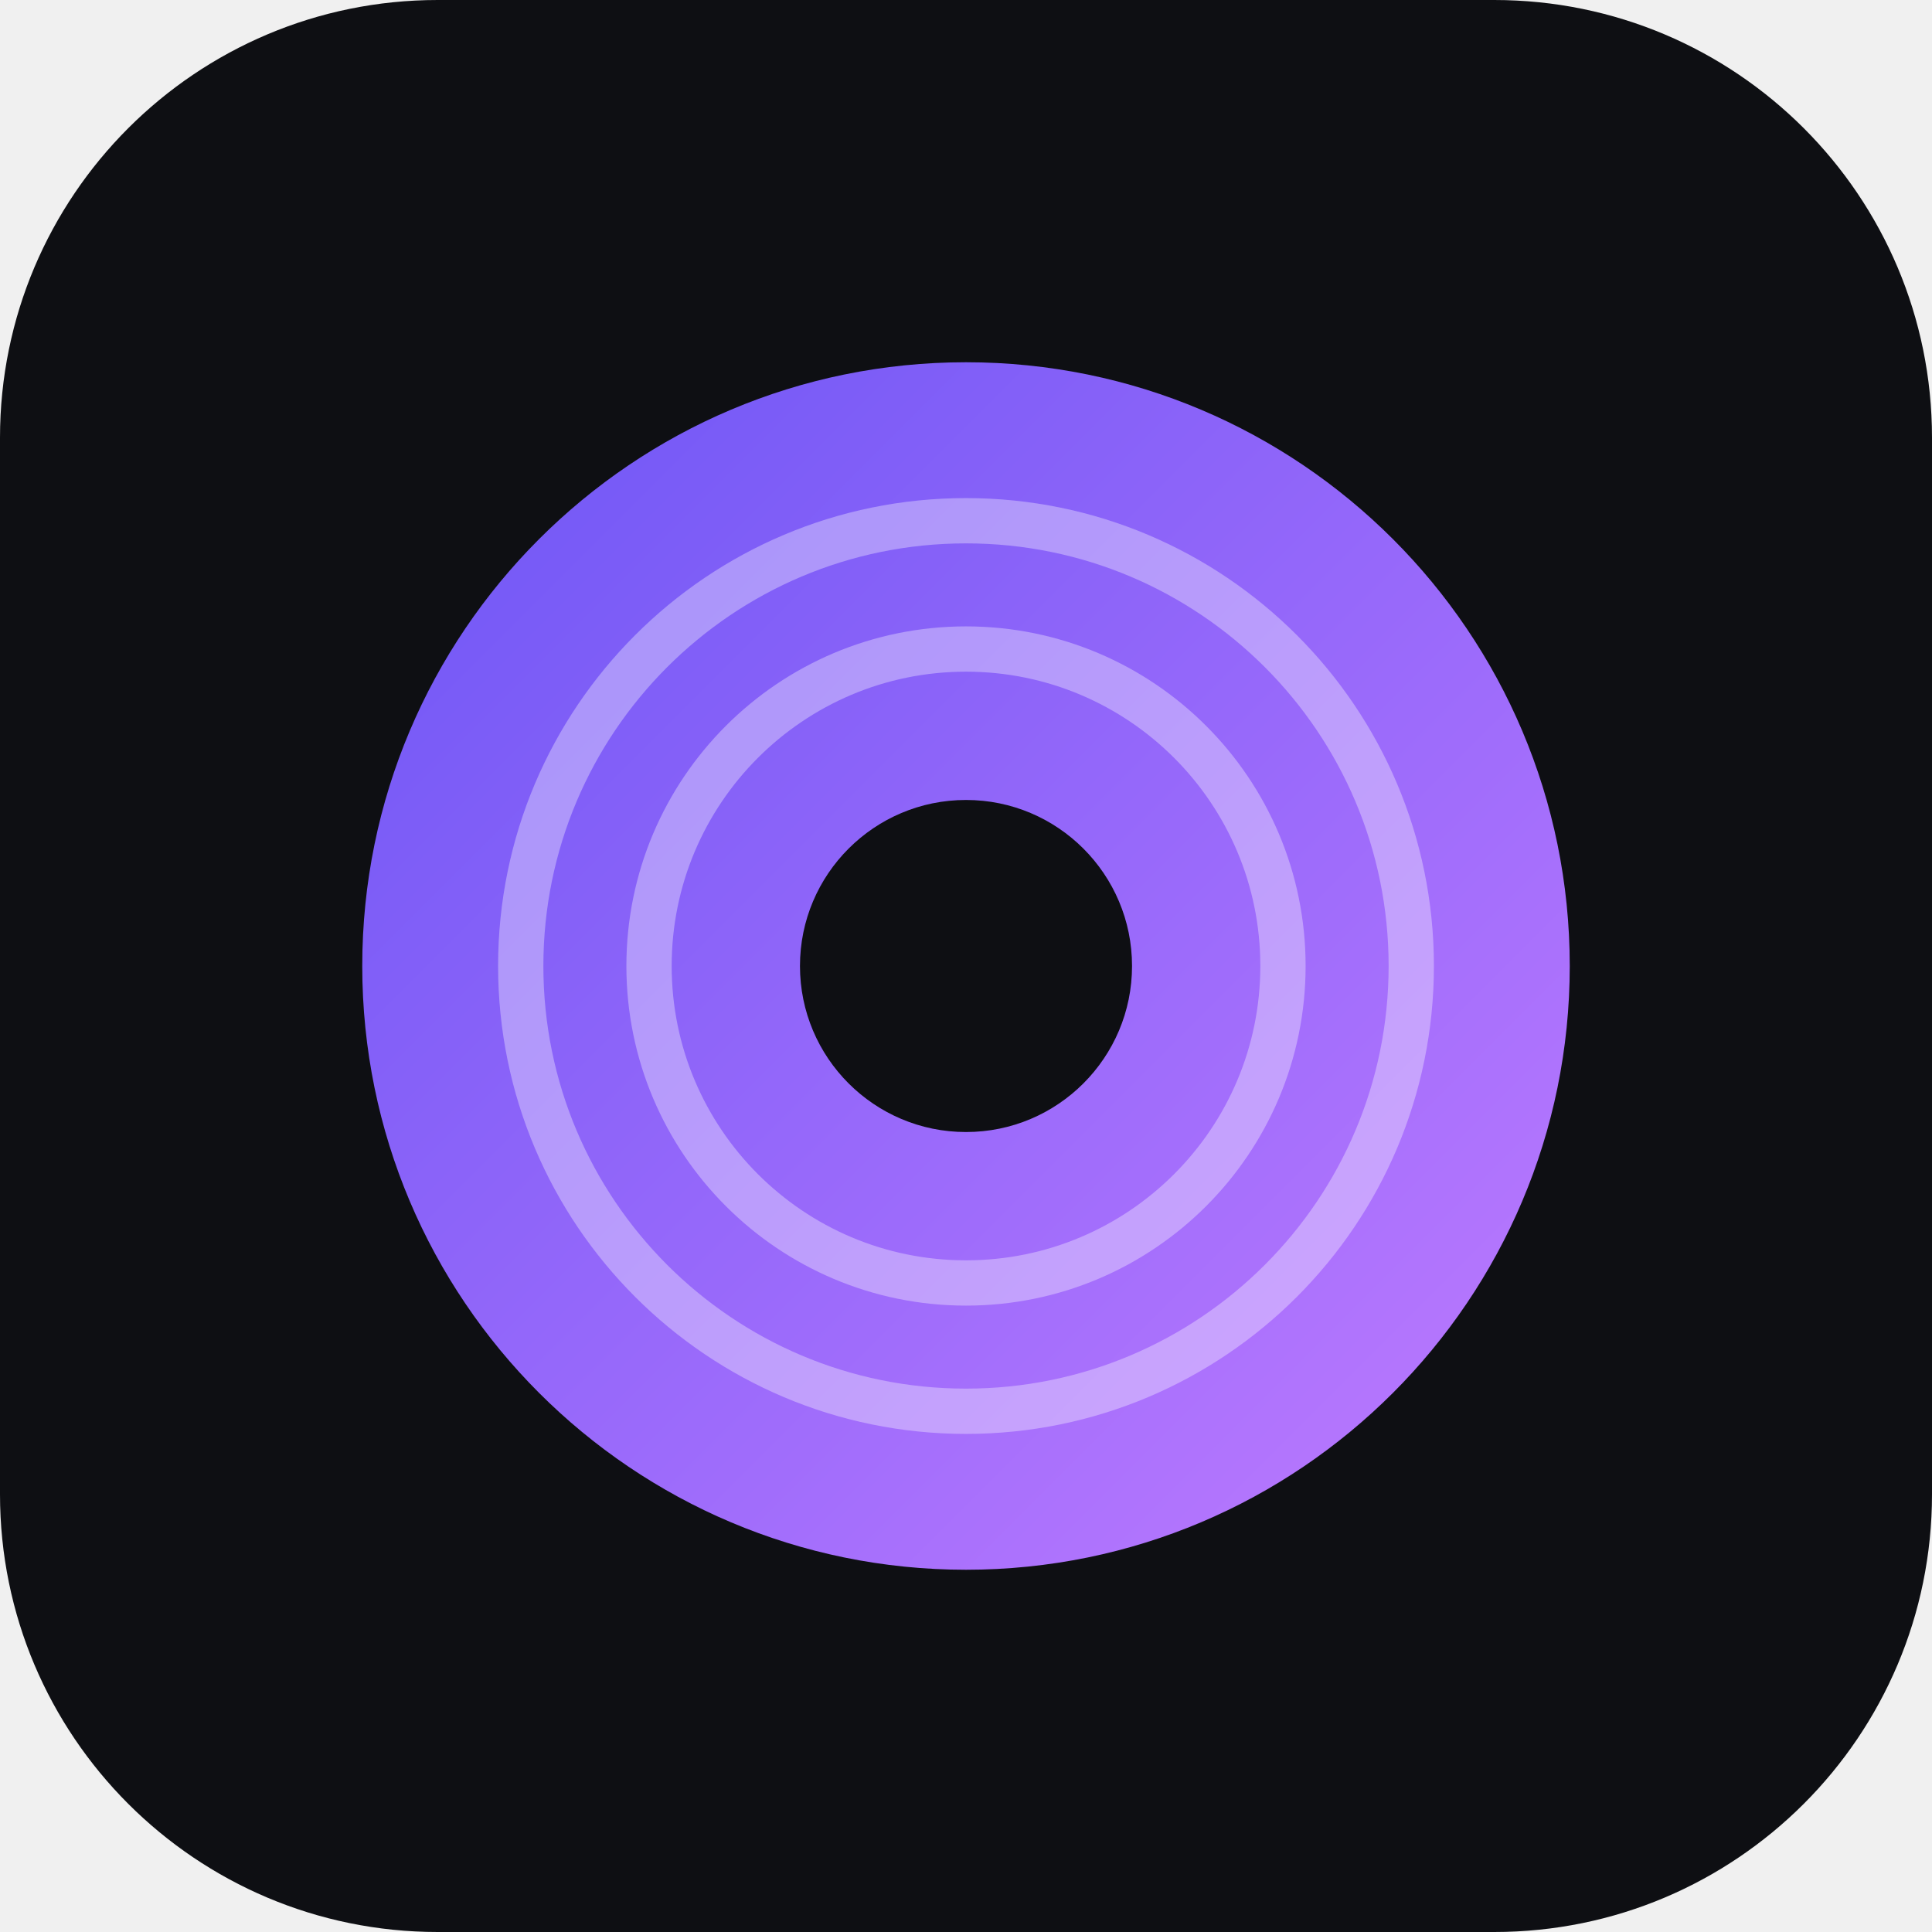
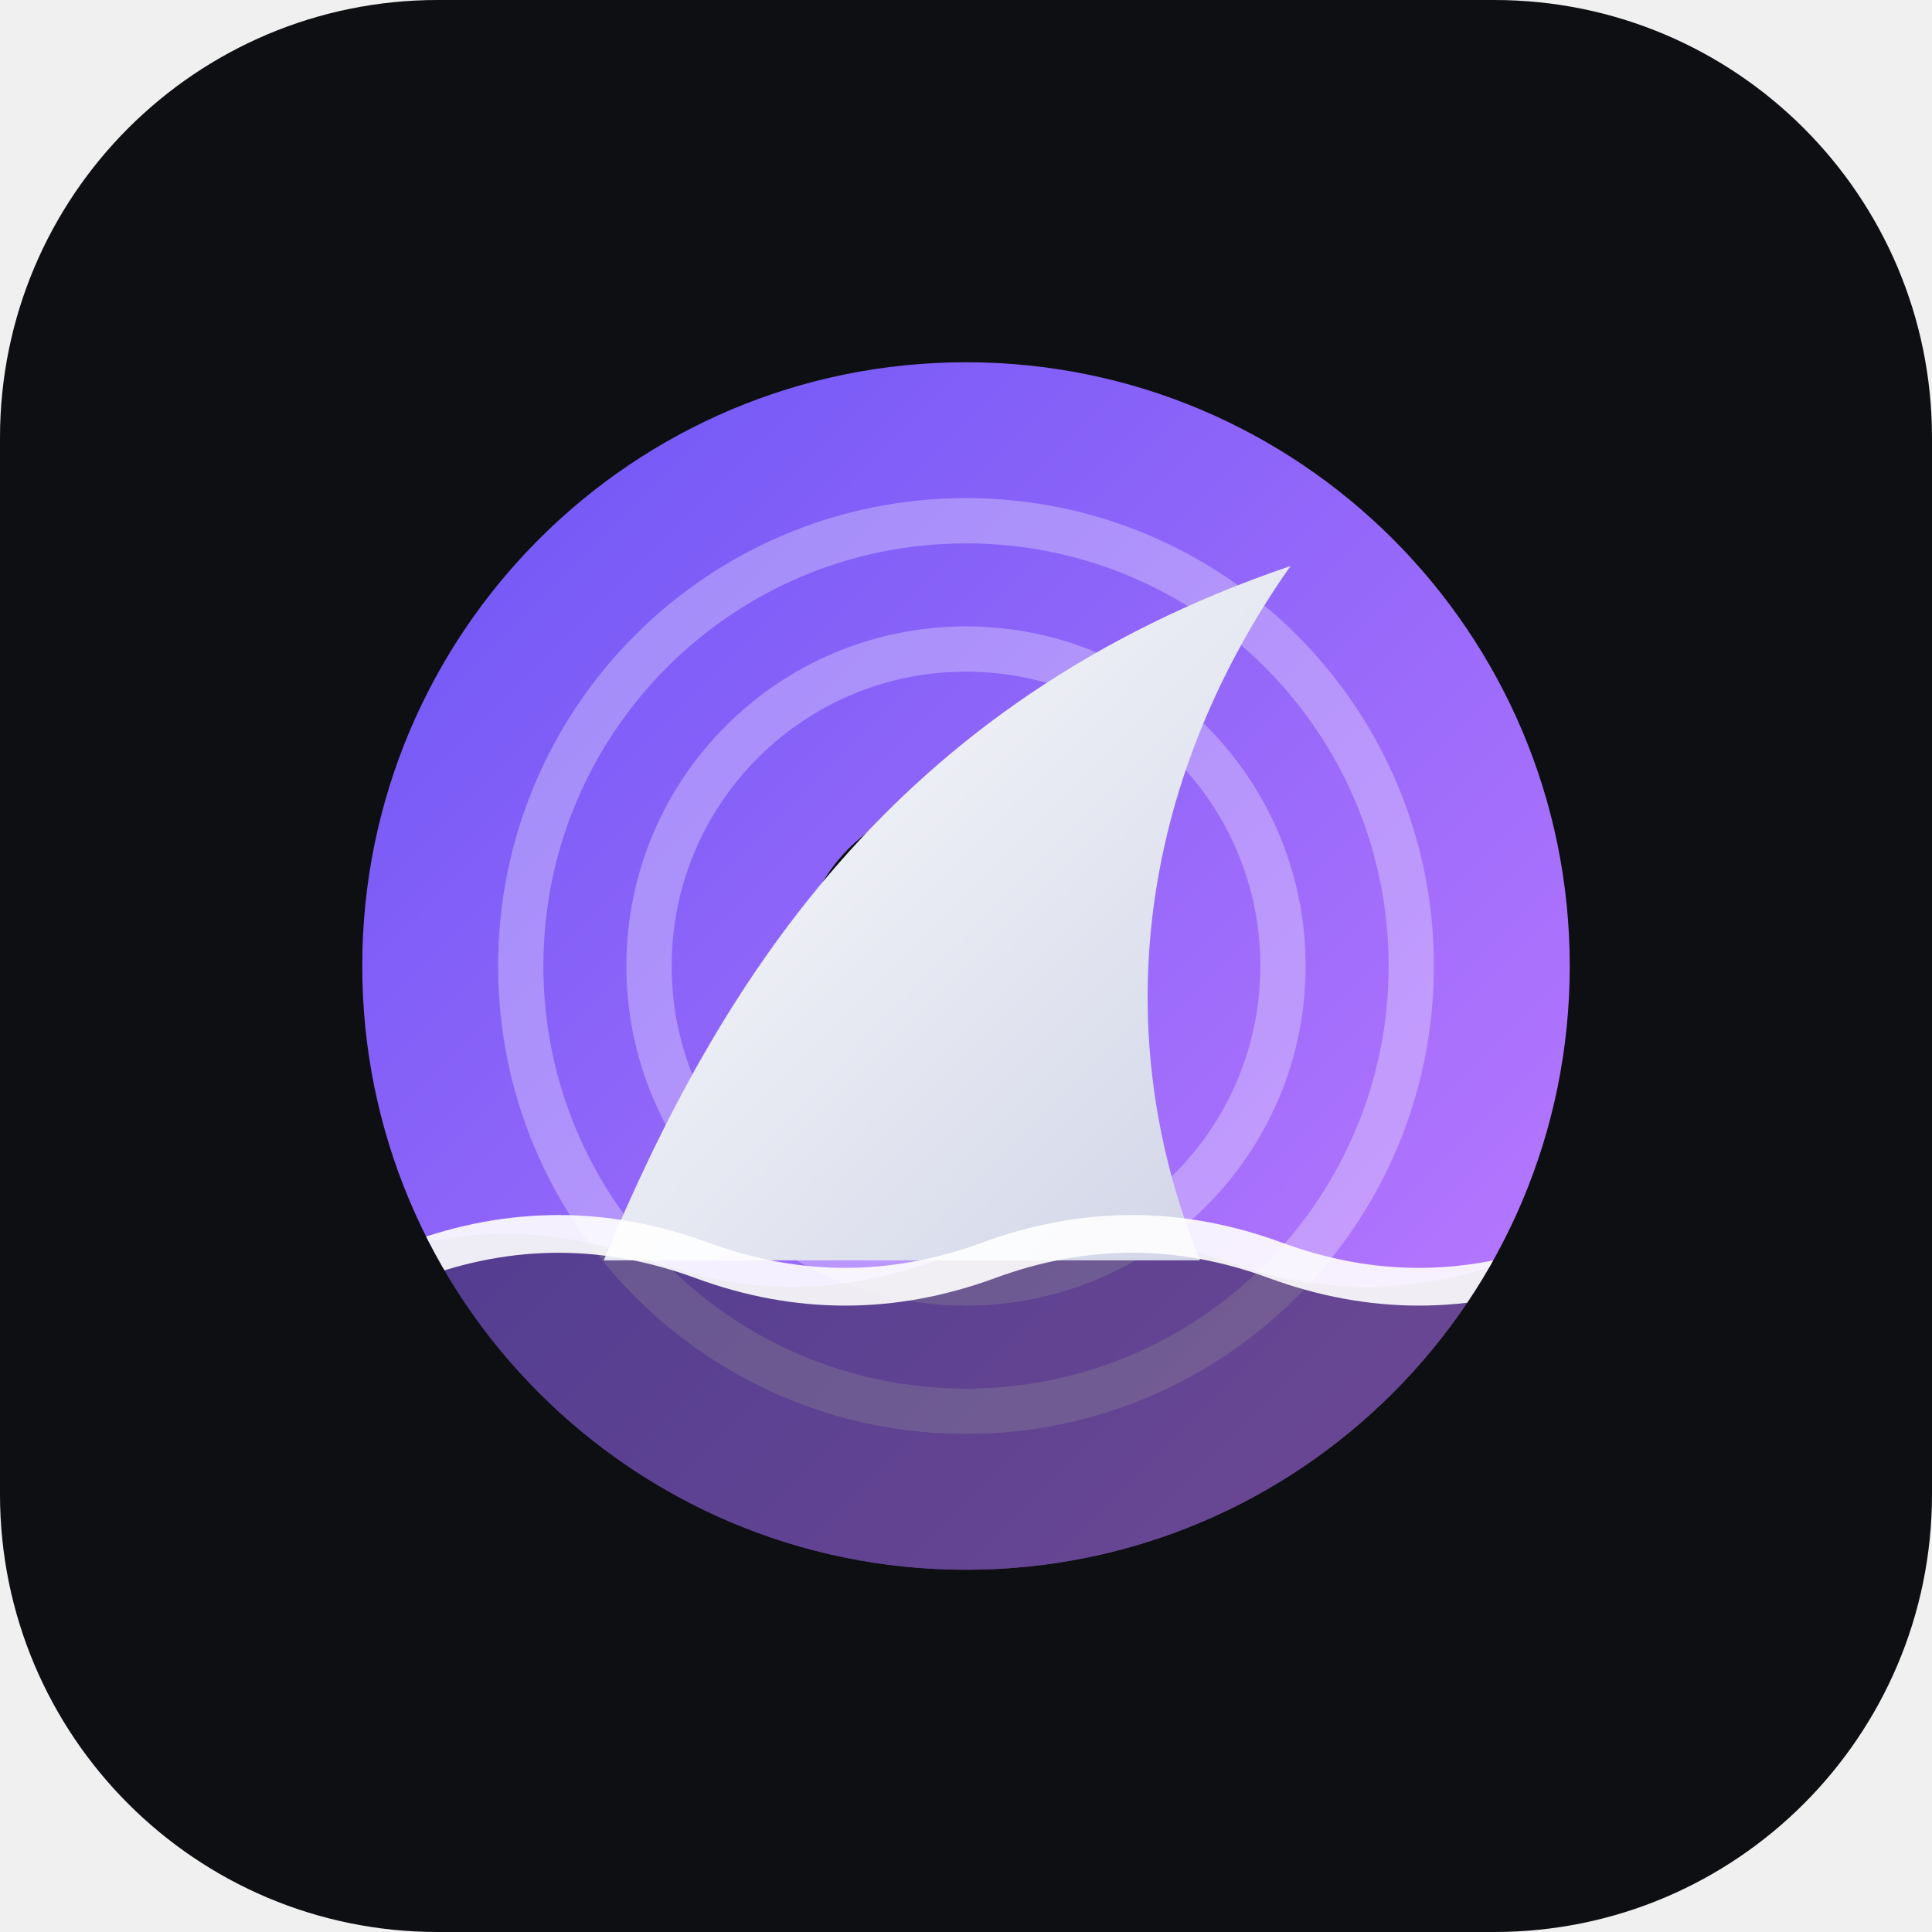
<svg xmlns="http://www.w3.org/2000/svg" viewBox="0 0 512 512">
  <defs>
    <linearGradient id="g" x1="0" y1="0" x2="1" y2="1">
      <stop offset="0" stop-color="#6b55f5" />
      <stop offset="1" stop-color="#c07bff" />
    </linearGradient>
+     <linearGradient id="f" x1="0" y1="0" x2="1" y2="1">
+       <stop offset="0" stop-color="#ffffff" />
+       <stop offset="1" stop-color="#cfd3e6" />
+     </linearGradient>
+     <clipPath id="c">
+       <circle cx="256" cy="256" r="160" />
+     </clipPath>
  </defs>
  <rect width="512" height="512" rx="116" fill="#0e0f13" />
  <circle cx="256" cy="256" r="160" fill="url(#g)" />
-   <circle cx="256" cy="256" r="118" fill="none" stroke="#fff" stroke-opacity=".35" stroke-width="12" />
-   <circle cx="256" cy="256" r="84" fill="none" stroke="#fff" stroke-opacity=".35" stroke-width="12" />
+   <circle cx="256" cy="256" r="118" fill="none" stroke="#fff" stroke-opacity=".3" stroke-width="12" />
+   <circle cx="256" cy="256" r="84" fill="none" stroke="#fff" stroke-opacity=".3" stroke-width="12" />
  <circle cx="256" cy="256" r="44" fill="#0e0f13" />
+   <path d="M96 334 Q134 320 172 334 T248 334 T324 334 T400 334 V430 H96 Z" fill="#0e0f13" fill-opacity=".45" clip-path="url(#c)" />
+   <path d="M160 334 C190 262 236 186 342 150 C304 204 292 270 318 334 Z" fill="url(#f)" />
+   <path d="M110 334 Q148 320 186 334 T262 334 T338 334 T414 334" fill="none" stroke="#fff" stroke-width="10" stroke-linecap="round" stroke-opacity=".9" clip-path="url(#c)" />
</svg>
